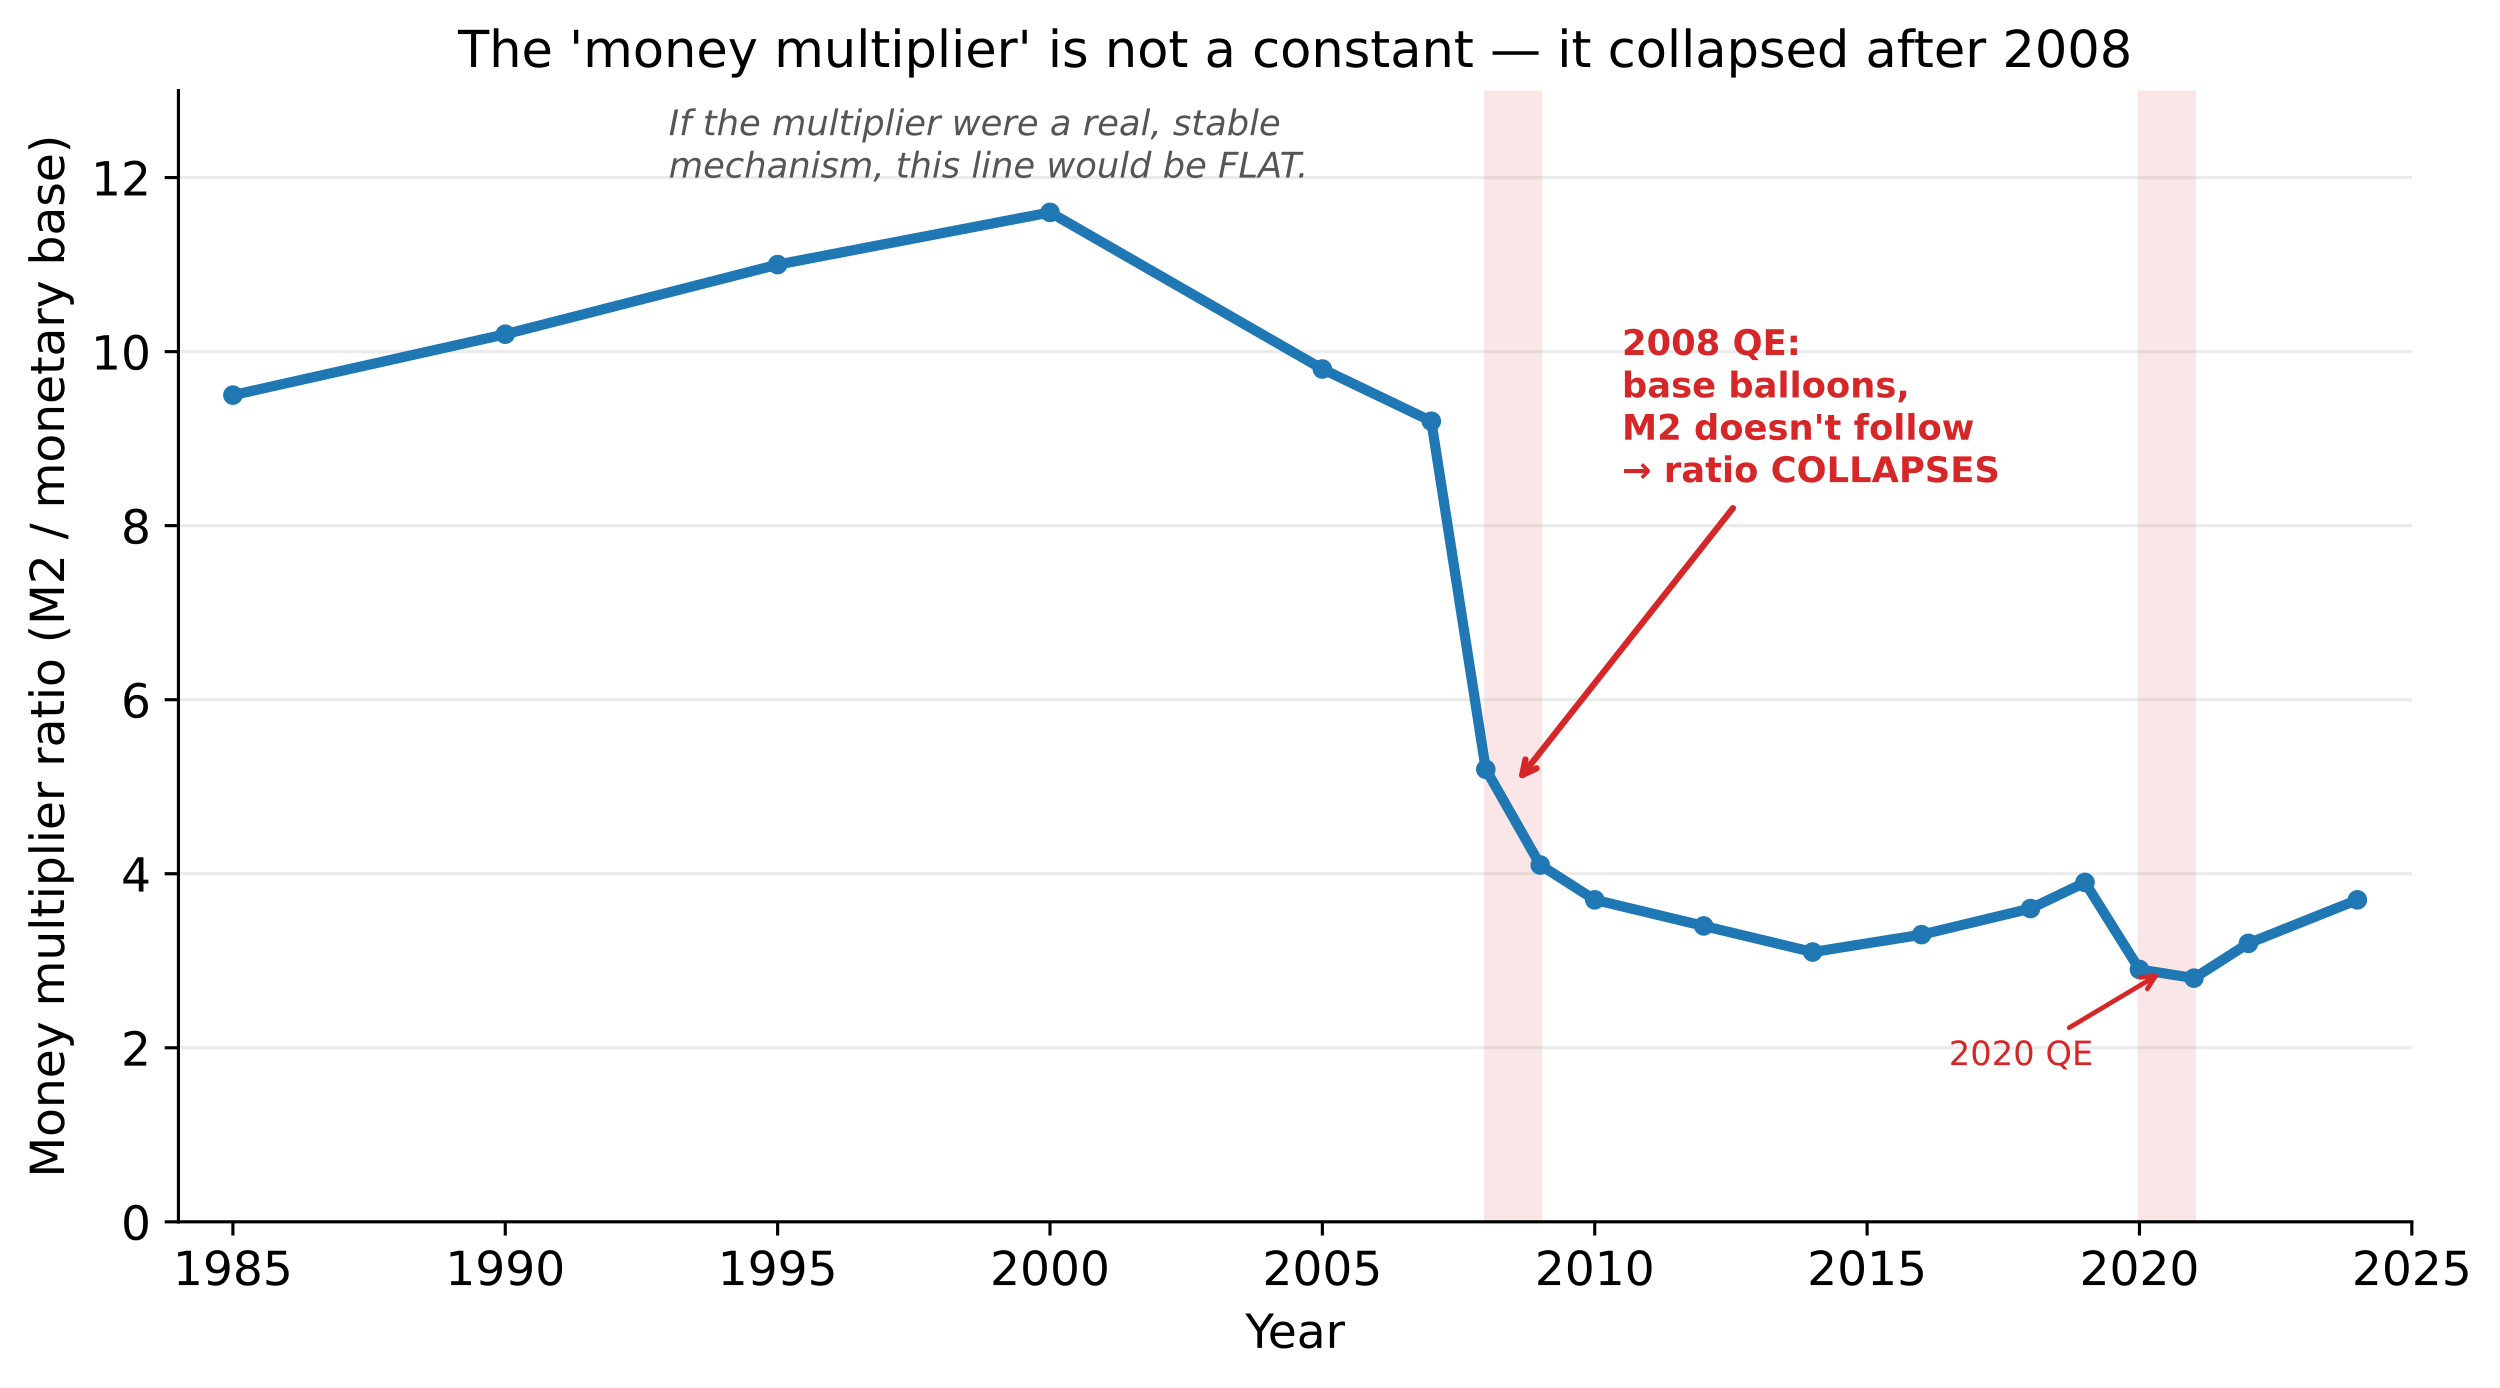
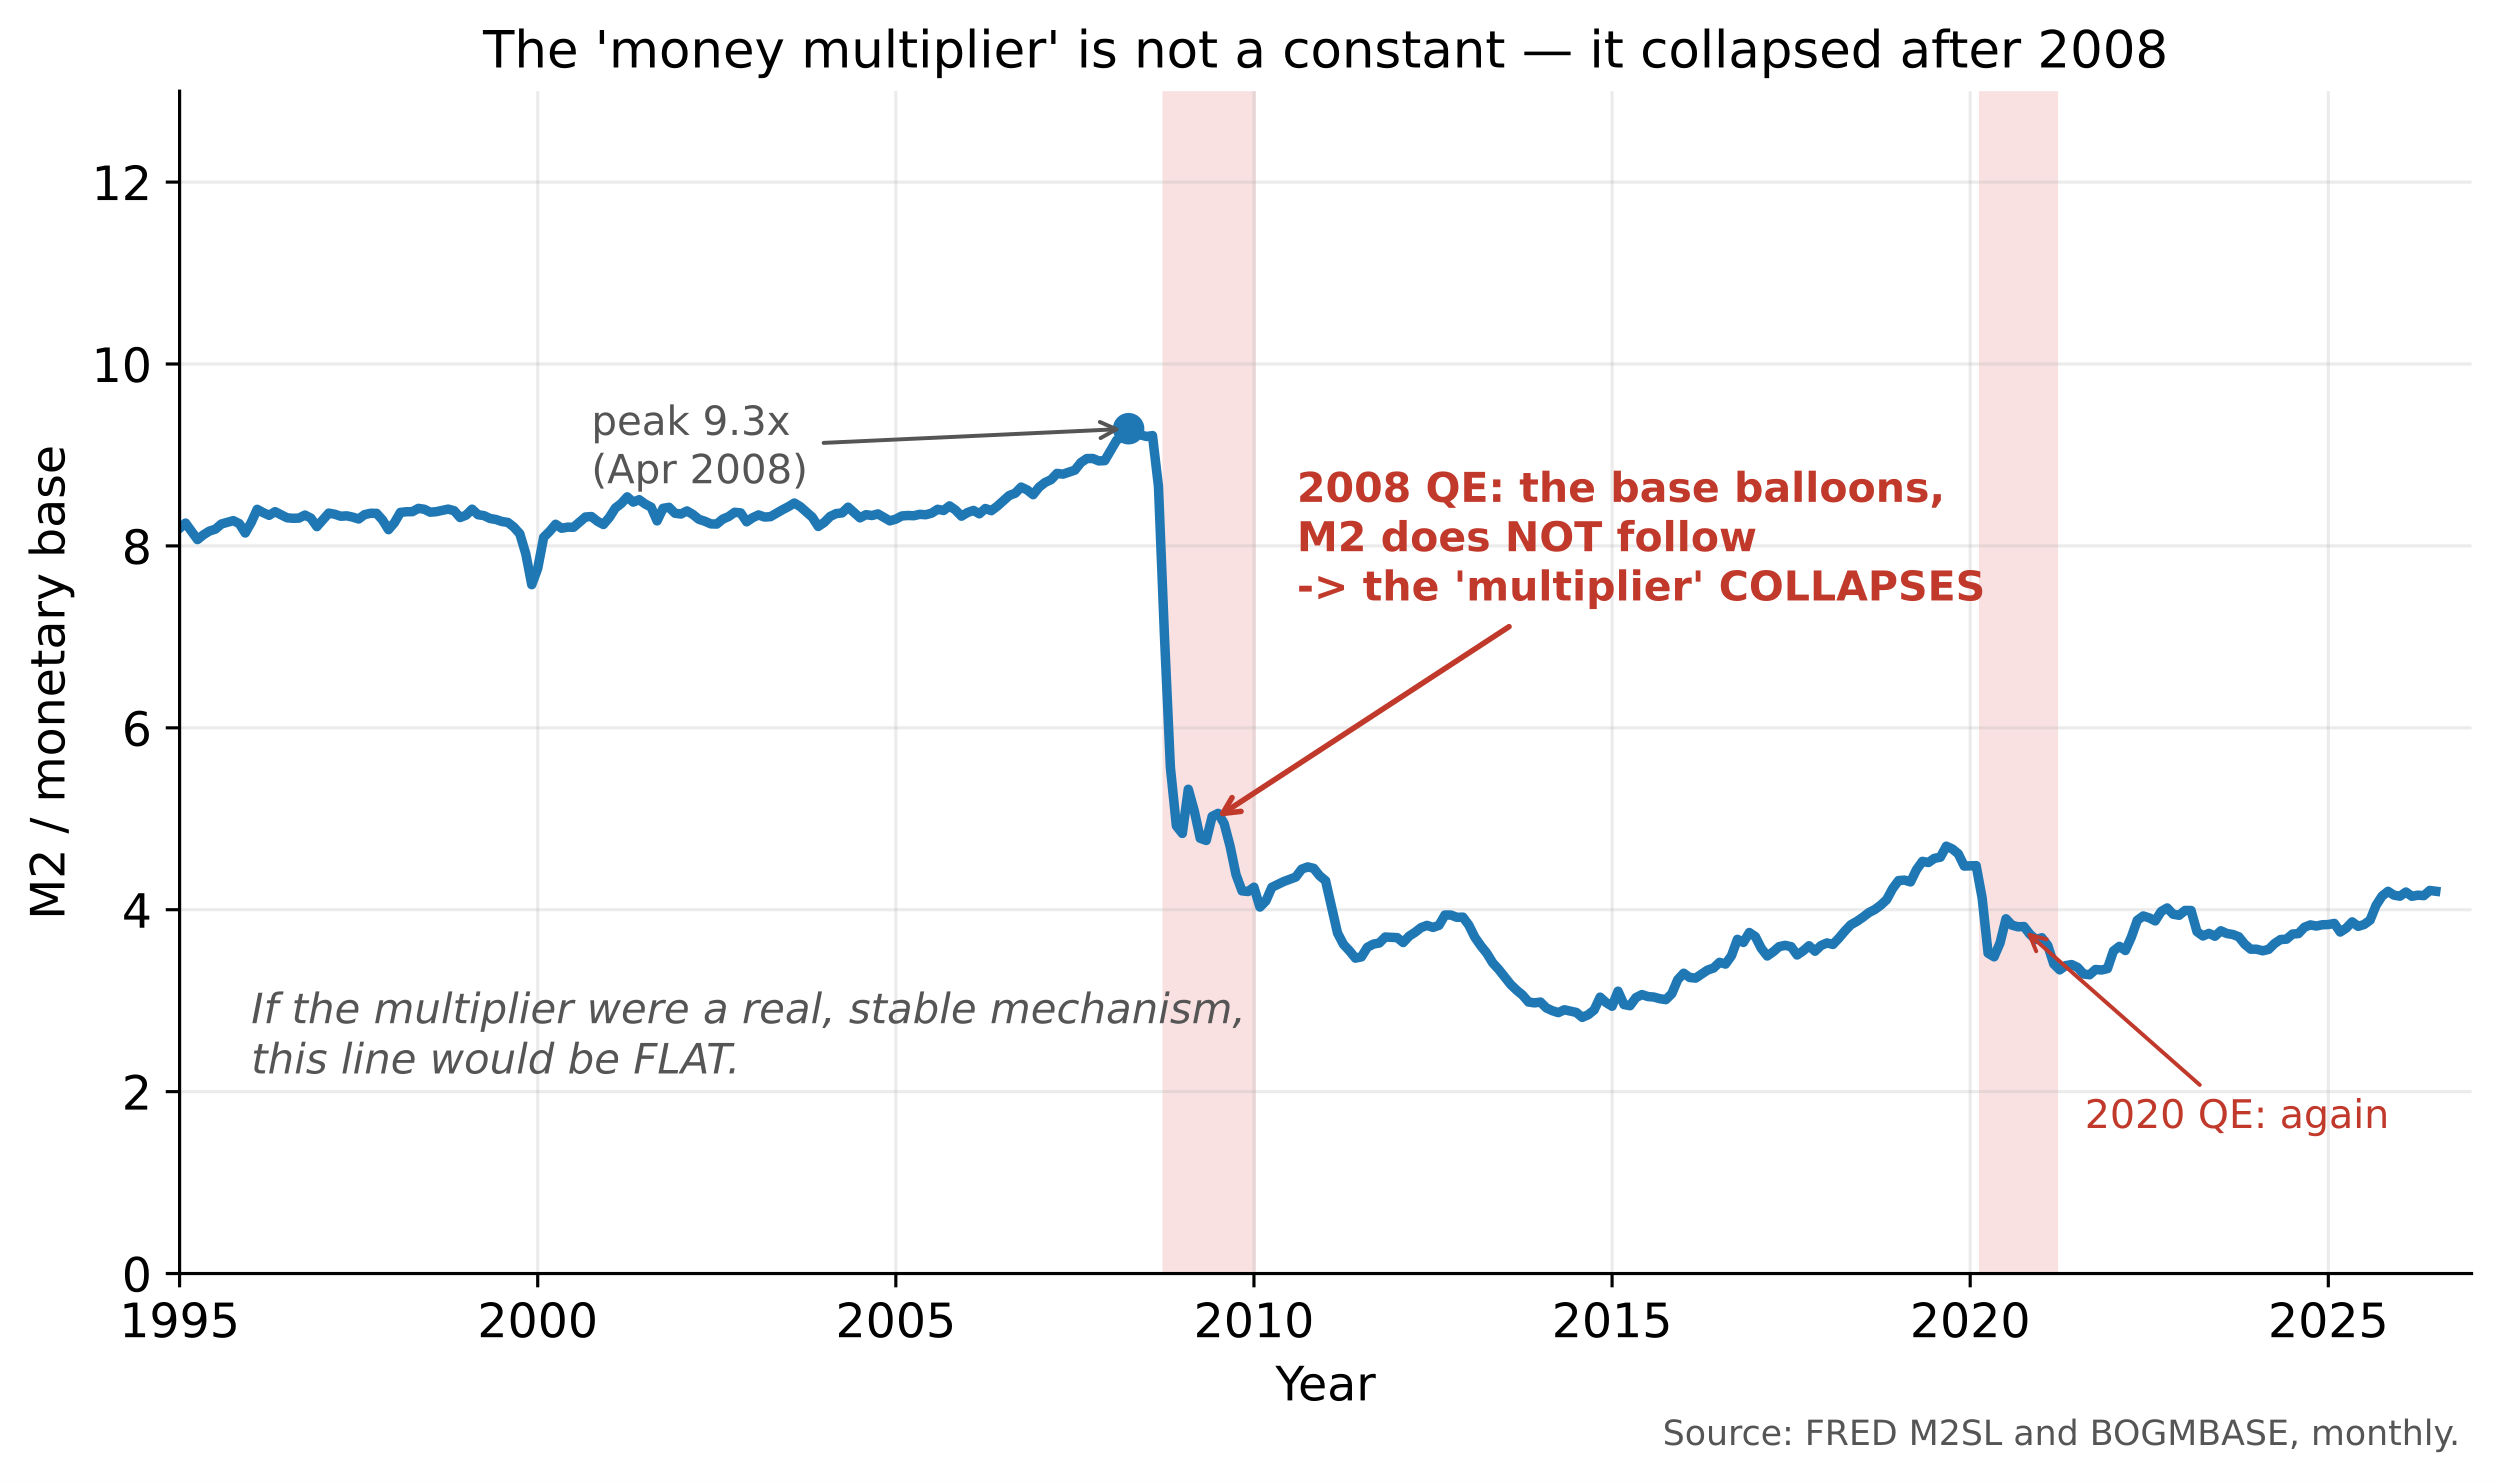
- <svg xmlns="http://www.w3.org/2000/svg" xmlns:xlink="http://www.w3.org/1999/xlink" width="637.101pt" height="353.566pt" viewBox="0 0 637.101 353.566" version="1.1">
+ <svg xmlns="http://www.w3.org/2000/svg" xmlns:xlink="http://www.w3.org/1999/xlink" width="632.991pt" height="375.178pt" viewBox="0 0 632.991 375.178" version="1.1">
  <defs>
    <style type="text/css">*{stroke-linejoin: round; stroke-linecap: butt}</style>
  </defs>
  <g id="figure_1">
    <g id="patch_1">
-       <path d="M 0 353.566  L 637.101 353.566  L 637.101 0  L 0 0  z " style="fill: #ffffff" />
+       <path d="M 0 375.178  L 632.991 375.178  L 632.991 0  L 0 0  z " style="fill: #ffffff" />
    </g>
    <g id="axes_1">
      <g id="patch_2">
-         <path d="M 45.471 311.366  L 614.631 311.366  L 614.631 23.078  L 45.471 23.078  z " style="fill: #ffffff" />
+         <path d="M 45.471 322.454  L 625.791 322.454  L 625.791 23.078  L 45.471 23.078  z " style="fill: #ffffff" />
      </g>
      <g id="patch_3">
-         <path d="M 378.638 311.366  L 392.52 311.366  L 392.52 23.078  L 378.638 23.078  z " clip-path="url(#p98f443bc4f)" style="fill: #d62728; opacity: 0.12; stroke: #d62728; stroke-linejoin: miter" />
+         <path d="M 294.827 322.454  L 317.496 322.454  L 317.496 23.078  L 294.827 23.078  z " clip-path="url(#pfb5b12fc3e)" style="fill: #d62728; opacity: 0.14; stroke: #d62728; stroke-linejoin: miter" />
      </g>
      <g id="patch_4">
-         <path d="M 545.221 311.366  L 559.103 311.366  L 559.103 23.078  L 545.221 23.078  z " clip-path="url(#p98f443bc4f)" style="fill: #d62728; opacity: 0.12; stroke: #d62728; stroke-linejoin: miter" />
+         <path d="M 501.566 322.454  L 520.608 322.454  L 520.608 23.078  L 501.566 23.078  z " clip-path="url(#pfb5b12fc3e)" style="fill: #d62728; opacity: 0.14; stroke: #d62728; stroke-linejoin: miter" />
      </g>
      <g id="matplotlib.axis_1">
        <g id="xtick_1">
          <g id="line2d_1">
+             <path d="M 45.471 322.454  L 45.471 23.078  " clip-path="url(#pfb5b12fc3e)" style="fill: none; stroke: #b0b0b0; stroke-opacity: 0.25; stroke-width: 0.8; stroke-linecap: square" />
+           </g>
+           <g id="line2d_2">
            <defs>
-               <path id="m98c4d9b7d7" d="M 0 0  L 0 3.5  " style="stroke: #000000; stroke-width: 0.8" />
+               <path id="mafe4db51e8" d="M 0 0  L 0 3.5  " style="stroke: #000000; stroke-width: 0.8" />
            </defs>
            <g>
-               <use xlink:href="#m98c4d9b7d7" x="59.353" y="311.366" style="stroke: #000000; stroke-width: 0.8" />
+               <use xlink:href="#mafe4db51e8" x="45.471" y="322.454" style="stroke: #000000; stroke-width: 0.8" />
            </g>
          </g>
          <g id="text_1">
-             <text style="font-size: 12px; font-family: 'DejaVu Sans', 'Bitstream Vera Sans', 'Computer Modern Sans Serif', 'Lucida Grande', 'Verdana', 'Geneva', 'Lucid', 'Arial', 'Helvetica', 'Avant Garde', sans-serif; text-anchor: middle" x="59.353" y="327.483" transform="rotate(-0 59.35289 327.4832)">1985</text>
+             <text style="font-size: 12px; font-family: 'DejaVu Sans', 'Bitstream Vera Sans', 'Computer Modern Sans Serif', 'Lucida Grande', 'Verdana', 'Geneva', 'Lucid', 'Arial', 'Helvetica', 'Avant Garde', sans-serif; text-anchor: middle" x="45.471" y="338.571" transform="rotate(-0 45.47094 338.5712)">1995</text>
          </g>
        </g>
        <g id="xtick_2">
-           <g id="line2d_2">
-             <g>
-               <use xlink:href="#m98c4d9b7d7" x="128.763" y="311.366" style="stroke: #000000; stroke-width: 0.8" />
+           <g id="line2d_3">
+             <path d="M 136.146 322.454  L 136.146 23.078  " clip-path="url(#pfb5b12fc3e)" style="fill: none; stroke: #b0b0b0; stroke-opacity: 0.25; stroke-width: 0.8; stroke-linecap: square" />
+           </g>
+           <g id="line2d_4">
+             <g>
+               <use xlink:href="#mafe4db51e8" x="136.146" y="322.454" style="stroke: #000000; stroke-width: 0.8" />
            </g>
          </g>
          <g id="text_2">
-             <text style="font-size: 12px; font-family: 'DejaVu Sans', 'Bitstream Vera Sans', 'Computer Modern Sans Serif', 'Lucida Grande', 'Verdana', 'Geneva', 'Lucid', 'Arial', 'Helvetica', 'Avant Garde', sans-serif; text-anchor: middle" x="128.763" y="327.483" transform="rotate(-0 128.7626 327.4832)">1990</text>
+             <text style="font-size: 12px; font-family: 'DejaVu Sans', 'Bitstream Vera Sans', 'Computer Modern Sans Serif', 'Lucida Grande', 'Verdana', 'Geneva', 'Lucid', 'Arial', 'Helvetica', 'Avant Garde', sans-serif; text-anchor: middle" x="136.146" y="338.571" transform="rotate(-0 136.1459 338.5712)">2000</text>
          </g>
        </g>
        <g id="xtick_3">
-           <g id="line2d_3">
-             <g>
-               <use xlink:href="#m98c4d9b7d7" x="198.172" y="311.366" style="stroke: #000000; stroke-width: 0.8" />
+           <g id="line2d_5">
+             <path d="M 226.821 322.454  L 226.821 23.078  " clip-path="url(#pfb5b12fc3e)" style="fill: none; stroke: #b0b0b0; stroke-opacity: 0.25; stroke-width: 0.8; stroke-linecap: square" />
+           </g>
+           <g id="line2d_6">
+             <g>
+               <use xlink:href="#mafe4db51e8" x="226.821" y="322.454" style="stroke: #000000; stroke-width: 0.8" />
            </g>
          </g>
          <g id="text_3">
-             <text style="font-size: 12px; font-family: 'DejaVu Sans', 'Bitstream Vera Sans', 'Computer Modern Sans Serif', 'Lucida Grande', 'Verdana', 'Geneva', 'Lucid', 'Arial', 'Helvetica', 'Avant Garde', sans-serif; text-anchor: middle" x="198.172" y="327.483" transform="rotate(-0 198.1724 327.4832)">1995</text>
+             <text style="font-size: 12px; font-family: 'DejaVu Sans', 'Bitstream Vera Sans', 'Computer Modern Sans Serif', 'Lucida Grande', 'Verdana', 'Geneva', 'Lucid', 'Arial', 'Helvetica', 'Avant Garde', sans-serif; text-anchor: middle" x="226.821" y="338.571" transform="rotate(-0 226.8209 338.5712)">2005</text>
          </g>
        </g>
        <g id="xtick_4">
-           <g id="line2d_4">
-             <g>
-               <use xlink:href="#m98c4d9b7d7" x="267.582" y="311.366" style="stroke: #000000; stroke-width: 0.8" />
+           <g id="line2d_7">
+             <path d="M 317.496 322.454  L 317.496 23.078  " clip-path="url(#pfb5b12fc3e)" style="fill: none; stroke: #b0b0b0; stroke-opacity: 0.25; stroke-width: 0.8; stroke-linecap: square" />
+           </g>
+           <g id="line2d_8">
+             <g>
+               <use xlink:href="#mafe4db51e8" x="317.496" y="322.454" style="stroke: #000000; stroke-width: 0.8" />
            </g>
          </g>
          <g id="text_4">
-             <text style="font-size: 12px; font-family: 'DejaVu Sans', 'Bitstream Vera Sans', 'Computer Modern Sans Serif', 'Lucida Grande', 'Verdana', 'Geneva', 'Lucid', 'Arial', 'Helvetica', 'Avant Garde', sans-serif; text-anchor: middle" x="267.582" y="327.483" transform="rotate(-0 267.5822 327.4832)">2000</text>
+             <text style="font-size: 12px; font-family: 'DejaVu Sans', 'Bitstream Vera Sans', 'Computer Modern Sans Serif', 'Lucida Grande', 'Verdana', 'Geneva', 'Lucid', 'Arial', 'Helvetica', 'Avant Garde', sans-serif; text-anchor: middle" x="317.496" y="338.571" transform="rotate(-0 317.4959 338.5712)">2010</text>
          </g>
        </g>
        <g id="xtick_5">
-           <g id="line2d_5">
-             <g>
-               <use xlink:href="#m98c4d9b7d7" x="336.992" y="311.366" style="stroke: #000000; stroke-width: 0.8" />
+           <g id="line2d_9">
+             <path d="M 408.171 322.454  L 408.171 23.078  " clip-path="url(#pfb5b12fc3e)" style="fill: none; stroke: #b0b0b0; stroke-opacity: 0.25; stroke-width: 0.8; stroke-linecap: square" />
+           </g>
+           <g id="line2d_10">
+             <g>
+               <use xlink:href="#mafe4db51e8" x="408.171" y="322.454" style="stroke: #000000; stroke-width: 0.8" />
            </g>
          </g>
          <g id="text_5">
-             <text style="font-size: 12px; font-family: 'DejaVu Sans', 'Bitstream Vera Sans', 'Computer Modern Sans Serif', 'Lucida Grande', 'Verdana', 'Geneva', 'Lucid', 'Arial', 'Helvetica', 'Avant Garde', sans-serif; text-anchor: middle" x="336.992" y="327.483" transform="rotate(-0 336.9919 327.4832)">2005</text>
+             <text style="font-size: 12px; font-family: 'DejaVu Sans', 'Bitstream Vera Sans', 'Computer Modern Sans Serif', 'Lucida Grande', 'Verdana', 'Geneva', 'Lucid', 'Arial', 'Helvetica', 'Avant Garde', sans-serif; text-anchor: middle" x="408.171" y="338.571" transform="rotate(-0 408.1709 338.5712)">2015</text>
          </g>
        </g>
        <g id="xtick_6">
-           <g id="line2d_6">
-             <g>
-               <use xlink:href="#m98c4d9b7d7" x="406.402" y="311.366" style="stroke: #000000; stroke-width: 0.8" />
+           <g id="line2d_11">
+             <path d="M 498.846 322.454  L 498.846 23.078  " clip-path="url(#pfb5b12fc3e)" style="fill: none; stroke: #b0b0b0; stroke-opacity: 0.25; stroke-width: 0.8; stroke-linecap: square" />
+           </g>
+           <g id="line2d_12">
+             <g>
+               <use xlink:href="#mafe4db51e8" x="498.846" y="322.454" style="stroke: #000000; stroke-width: 0.8" />
            </g>
          </g>
          <g id="text_6">
-             <text style="font-size: 12px; font-family: 'DejaVu Sans', 'Bitstream Vera Sans', 'Computer Modern Sans Serif', 'Lucida Grande', 'Verdana', 'Geneva', 'Lucid', 'Arial', 'Helvetica', 'Avant Garde', sans-serif; text-anchor: middle" x="406.402" y="327.483" transform="rotate(-0 406.4017 327.4832)">2010</text>
+             <text style="font-size: 12px; font-family: 'DejaVu Sans', 'Bitstream Vera Sans', 'Computer Modern Sans Serif', 'Lucida Grande', 'Verdana', 'Geneva', 'Lucid', 'Arial', 'Helvetica', 'Avant Garde', sans-serif; text-anchor: middle" x="498.846" y="338.571" transform="rotate(-0 498.8459 338.5712)">2020</text>
          </g>
        </g>
        <g id="xtick_7">
-           <g id="line2d_7">
-             <g>
-               <use xlink:href="#m98c4d9b7d7" x="475.811" y="311.366" style="stroke: #000000; stroke-width: 0.8" />
+           <g id="line2d_13">
+             <path d="M 589.521 322.454  L 589.521 23.078  " clip-path="url(#pfb5b12fc3e)" style="fill: none; stroke: #b0b0b0; stroke-opacity: 0.25; stroke-width: 0.8; stroke-linecap: square" />
+           </g>
+           <g id="line2d_14">
+             <g>
+               <use xlink:href="#mafe4db51e8" x="589.521" y="322.454" style="stroke: #000000; stroke-width: 0.8" />
            </g>
          </g>
          <g id="text_7">
-             <text style="font-size: 12px; font-family: 'DejaVu Sans', 'Bitstream Vera Sans', 'Computer Modern Sans Serif', 'Lucida Grande', 'Verdana', 'Geneva', 'Lucid', 'Arial', 'Helvetica', 'Avant Garde', sans-serif; text-anchor: middle" x="475.811" y="327.483" transform="rotate(-0 475.8114 327.4832)">2015</text>
-           </g>
-         </g>
-         <g id="xtick_8">
-           <g id="line2d_8">
-             <g>
-               <use xlink:href="#m98c4d9b7d7" x="545.221" y="311.366" style="stroke: #000000; stroke-width: 0.8" />
-             </g>
-           </g>
-           <g id="text_8">
-             <text style="font-size: 12px; font-family: 'DejaVu Sans', 'Bitstream Vera Sans', 'Computer Modern Sans Serif', 'Lucida Grande', 'Verdana', 'Geneva', 'Lucid', 'Arial', 'Helvetica', 'Avant Garde', sans-serif; text-anchor: middle" x="545.221" y="327.483" transform="rotate(-0 545.2212 327.4832)">2020</text>
-           </g>
-         </g>
-         <g id="xtick_9">
-           <g id="line2d_9">
-             <g>
-               <use xlink:href="#m98c4d9b7d7" x="614.631" y="311.366" style="stroke: #000000; stroke-width: 0.8" />
-             </g>
-           </g>
-           <g id="text_9">
-             <text style="font-size: 12px; font-family: 'DejaVu Sans', 'Bitstream Vera Sans', 'Computer Modern Sans Serif', 'Lucida Grande', 'Verdana', 'Geneva', 'Lucid', 'Arial', 'Helvetica', 'Avant Garde', sans-serif; text-anchor: middle" x="614.631" y="327.483" transform="rotate(-0 614.6309 327.4832)">2025</text>
-           </g>
-         </g>
-         <g id="text_10">
-           <text style="font-size: 12px; font-family: 'DejaVu Sans', 'Bitstream Vera Sans', 'Computer Modern Sans Serif', 'Lucida Grande', 'Verdana', 'Geneva', 'Lucid', 'Arial', 'Helvetica', 'Avant Garde', sans-serif; text-anchor: middle" x="330.051" y="343.483" transform="rotate(-0 330.0509 343.4832)">Year</text>
+             <text style="font-size: 12px; font-family: 'DejaVu Sans', 'Bitstream Vera Sans', 'Computer Modern Sans Serif', 'Lucida Grande', 'Verdana', 'Geneva', 'Lucid', 'Arial', 'Helvetica', 'Avant Garde', sans-serif; text-anchor: middle" x="589.521" y="338.571" transform="rotate(-0 589.5209 338.5712)">2025</text>
+           </g>
+         </g>
+         <g id="text_8">
+           <text style="font-size: 12px; font-family: 'DejaVu Sans', 'Bitstream Vera Sans', 'Computer Modern Sans Serif', 'Lucida Grande', 'Verdana', 'Geneva', 'Lucid', 'Arial', 'Helvetica', 'Avant Garde', sans-serif; text-anchor: middle" x="335.631" y="354.571" transform="rotate(-0 335.6309 354.5712)">Year</text>
        </g>
      </g>
      <g id="matplotlib.axis_2">
        <g id="ytick_1">
-           <g id="line2d_10">
-             <path d="M 45.471 311.366  L 614.631 311.366  " clip-path="url(#p98f443bc4f)" style="fill: none; stroke: #b0b0b0; stroke-opacity: 0.25; stroke-width: 0.8; stroke-linecap: square" />
-           </g>
-           <g id="line2d_11">
+           <g id="line2d_15">
+             <path d="M 45.471 322.454  L 625.791 322.454  " clip-path="url(#pfb5b12fc3e)" style="fill: none; stroke: #b0b0b0; stroke-opacity: 0.25; stroke-width: 0.8; stroke-linecap: square" />
+           </g>
+           <g id="line2d_16">
            <defs>
-               <path id="mf19d5d89f0" d="M 0 0  L -3.5 0  " style="stroke: #000000; stroke-width: 0.8" />
+               <path id="ma1938f9d6b" d="M 0 0  L -3.5 0  " style="stroke: #000000; stroke-width: 0.8" />
            </defs>
            <g>
-               <use xlink:href="#mf19d5d89f0" x="45.471" y="311.366" style="stroke: #000000; stroke-width: 0.8" />
+               <use xlink:href="#ma1938f9d6b" x="45.471" y="322.454" style="stroke: #000000; stroke-width: 0.8" />
+             </g>
+           </g>
+           <g id="text_9">
+             <text style="font-size: 12px; font-family: 'DejaVu Sans', 'Bitstream Vera Sans', 'Computer Modern Sans Serif', 'Lucida Grande', 'Verdana', 'Geneva', 'Lucid', 'Arial', 'Helvetica', 'Avant Garde', sans-serif; text-anchor: end" x="38.471" y="327.013" transform="rotate(-0 38.47094 327.0126)">0</text>
+           </g>
+         </g>
+         <g id="ytick_2">
+           <g id="line2d_17">
+             <path d="M 45.471 276.396  L 625.791 276.396  " clip-path="url(#pfb5b12fc3e)" style="fill: none; stroke: #b0b0b0; stroke-opacity: 0.25; stroke-width: 0.8; stroke-linecap: square" />
+           </g>
+           <g id="line2d_18">
+             <g>
+               <use xlink:href="#ma1938f9d6b" x="45.471" y="276.396" style="stroke: #000000; stroke-width: 0.8" />
+             </g>
+           </g>
+           <g id="text_10">
+             <text style="font-size: 12px; font-family: 'DejaVu Sans', 'Bitstream Vera Sans', 'Computer Modern Sans Serif', 'Lucida Grande', 'Verdana', 'Geneva', 'Lucid', 'Arial', 'Helvetica', 'Avant Garde', sans-serif; text-anchor: end" x="38.471" y="280.955" transform="rotate(-0 38.47094 280.9547)">2</text>
+           </g>
+         </g>
+         <g id="ytick_3">
+           <g id="line2d_19">
+             <path d="M 45.471 230.338  L 625.791 230.338  " clip-path="url(#pfb5b12fc3e)" style="fill: none; stroke: #b0b0b0; stroke-opacity: 0.25; stroke-width: 0.8; stroke-linecap: square" />
+           </g>
+           <g id="line2d_20">
+             <g>
+               <use xlink:href="#ma1938f9d6b" x="45.471" y="230.338" style="stroke: #000000; stroke-width: 0.8" />
            </g>
          </g>
          <g id="text_11">
-             <text style="font-size: 12px; font-family: 'DejaVu Sans', 'Bitstream Vera Sans', 'Computer Modern Sans Serif', 'Lucida Grande', 'Verdana', 'Geneva', 'Lucid', 'Arial', 'Helvetica', 'Avant Garde', sans-serif; text-anchor: end" x="38.471" y="315.925" transform="rotate(-0 38.47094 315.9246)">0</text>
-           </g>
-         </g>
-         <g id="ytick_2">
-           <g id="line2d_12">
-             <path d="M 45.471 267.014  L 614.631 267.014  " clip-path="url(#p98f443bc4f)" style="fill: none; stroke: #b0b0b0; stroke-opacity: 0.25; stroke-width: 0.8; stroke-linecap: square" />
-           </g>
-           <g id="line2d_13">
-             <g>
-               <use xlink:href="#mf19d5d89f0" x="45.471" y="267.014" style="stroke: #000000; stroke-width: 0.8" />
+             <text style="font-size: 12px; font-family: 'DejaVu Sans', 'Bitstream Vera Sans', 'Computer Modern Sans Serif', 'Lucida Grande', 'Verdana', 'Geneva', 'Lucid', 'Arial', 'Helvetica', 'Avant Garde', sans-serif; text-anchor: end" x="38.471" y="234.897" transform="rotate(-0 38.47094 234.8969)">4</text>
+           </g>
+         </g>
+         <g id="ytick_4">
+           <g id="line2d_21">
+             <path d="M 45.471 184.28  L 625.791 184.28  " clip-path="url(#pfb5b12fc3e)" style="fill: none; stroke: #b0b0b0; stroke-opacity: 0.25; stroke-width: 0.8; stroke-linecap: square" />
+           </g>
+           <g id="line2d_22">
+             <g>
+               <use xlink:href="#ma1938f9d6b" x="45.471" y="184.28" style="stroke: #000000; stroke-width: 0.8" />
            </g>
          </g>
          <g id="text_12">
-             <text style="font-size: 12px; font-family: 'DejaVu Sans', 'Bitstream Vera Sans', 'Computer Modern Sans Serif', 'Lucida Grande', 'Verdana', 'Geneva', 'Lucid', 'Arial', 'Helvetica', 'Avant Garde', sans-serif; text-anchor: end" x="38.471" y="271.573" transform="rotate(-0 38.47094 271.5726)">2</text>
-           </g>
-         </g>
-         <g id="ytick_3">
-           <g id="line2d_14">
-             <path d="M 45.471 222.662  L 614.631 222.662  " clip-path="url(#p98f443bc4f)" style="fill: none; stroke: #b0b0b0; stroke-opacity: 0.25; stroke-width: 0.8; stroke-linecap: square" />
-           </g>
-           <g id="line2d_15">
-             <g>
-               <use xlink:href="#mf19d5d89f0" x="45.471" y="222.662" style="stroke: #000000; stroke-width: 0.8" />
+             <text style="font-size: 12px; font-family: 'DejaVu Sans', 'Bitstream Vera Sans', 'Computer Modern Sans Serif', 'Lucida Grande', 'Verdana', 'Geneva', 'Lucid', 'Arial', 'Helvetica', 'Avant Garde', sans-serif; text-anchor: end" x="38.471" y="188.839" transform="rotate(-0 38.47094 188.839)">6</text>
+           </g>
+         </g>
+         <g id="ytick_5">
+           <g id="line2d_23">
+             <path d="M 45.471 138.223  L 625.791 138.223  " clip-path="url(#pfb5b12fc3e)" style="fill: none; stroke: #b0b0b0; stroke-opacity: 0.25; stroke-width: 0.8; stroke-linecap: square" />
+           </g>
+           <g id="line2d_24">
+             <g>
+               <use xlink:href="#ma1938f9d6b" x="45.471" y="138.223" style="stroke: #000000; stroke-width: 0.8" />
            </g>
          </g>
          <g id="text_13">
-             <text style="font-size: 12px; font-family: 'DejaVu Sans', 'Bitstream Vera Sans', 'Computer Modern Sans Serif', 'Lucida Grande', 'Verdana', 'Geneva', 'Lucid', 'Arial', 'Helvetica', 'Avant Garde', sans-serif; text-anchor: end" x="38.471" y="227.221" transform="rotate(-0 38.47094 227.2206)">4</text>
-           </g>
-         </g>
-         <g id="ytick_4">
-           <g id="line2d_16">
-             <path d="M 45.471 178.31  L 614.631 178.31  " clip-path="url(#p98f443bc4f)" style="fill: none; stroke: #b0b0b0; stroke-opacity: 0.25; stroke-width: 0.8; stroke-linecap: square" />
-           </g>
-           <g id="line2d_17">
-             <g>
-               <use xlink:href="#mf19d5d89f0" x="45.471" y="178.31" style="stroke: #000000; stroke-width: 0.8" />
+             <text style="font-size: 12px; font-family: 'DejaVu Sans', 'Bitstream Vera Sans', 'Computer Modern Sans Serif', 'Lucida Grande', 'Verdana', 'Geneva', 'Lucid', 'Arial', 'Helvetica', 'Avant Garde', sans-serif; text-anchor: end" x="38.471" y="142.781" transform="rotate(-0 38.47094 142.7812)">8</text>
+           </g>
+         </g>
+         <g id="ytick_6">
+           <g id="line2d_25">
+             <path d="M 45.471 92.165  L 625.791 92.165  " clip-path="url(#pfb5b12fc3e)" style="fill: none; stroke: #b0b0b0; stroke-opacity: 0.25; stroke-width: 0.8; stroke-linecap: square" />
+           </g>
+           <g id="line2d_26">
+             <g>
+               <use xlink:href="#ma1938f9d6b" x="45.471" y="92.165" style="stroke: #000000; stroke-width: 0.8" />
            </g>
          </g>
          <g id="text_14">
-             <text style="font-size: 12px; font-family: 'DejaVu Sans', 'Bitstream Vera Sans', 'Computer Modern Sans Serif', 'Lucida Grande', 'Verdana', 'Geneva', 'Lucid', 'Arial', 'Helvetica', 'Avant Garde', sans-serif; text-anchor: end" x="38.471" y="182.869" transform="rotate(-0 38.47094 182.8686)">6</text>
-           </g>
-         </g>
-         <g id="ytick_5">
-           <g id="line2d_18">
-             <path d="M 45.471 133.958  L 614.631 133.958  " clip-path="url(#p98f443bc4f)" style="fill: none; stroke: #b0b0b0; stroke-opacity: 0.25; stroke-width: 0.8; stroke-linecap: square" />
-           </g>
-           <g id="line2d_19">
-             <g>
-               <use xlink:href="#mf19d5d89f0" x="45.471" y="133.958" style="stroke: #000000; stroke-width: 0.8" />
+             <text style="font-size: 12px; font-family: 'DejaVu Sans', 'Bitstream Vera Sans', 'Computer Modern Sans Serif', 'Lucida Grande', 'Verdana', 'Geneva', 'Lucid', 'Arial', 'Helvetica', 'Avant Garde', sans-serif; text-anchor: end" x="38.471" y="96.723" transform="rotate(-0 38.47094 96.72333)">10</text>
+           </g>
+         </g>
+         <g id="ytick_7">
+           <g id="line2d_27">
+             <path d="M 45.471 46.107  L 625.791 46.107  " clip-path="url(#pfb5b12fc3e)" style="fill: none; stroke: #b0b0b0; stroke-opacity: 0.25; stroke-width: 0.8; stroke-linecap: square" />
+           </g>
+           <g id="line2d_28">
+             <g>
+               <use xlink:href="#ma1938f9d6b" x="45.471" y="46.107" style="stroke: #000000; stroke-width: 0.8" />
            </g>
          </g>
          <g id="text_15">
-             <text style="font-size: 12px; font-family: 'DejaVu Sans', 'Bitstream Vera Sans', 'Computer Modern Sans Serif', 'Lucida Grande', 'Verdana', 'Geneva', 'Lucid', 'Arial', 'Helvetica', 'Avant Garde', sans-serif; text-anchor: end" x="38.471" y="138.517" transform="rotate(-0 38.47094 138.5166)">8</text>
-           </g>
-         </g>
-         <g id="ytick_6">
-           <g id="line2d_20">
-             <path d="M 45.471 89.606  L 614.631 89.606  " clip-path="url(#p98f443bc4f)" style="fill: none; stroke: #b0b0b0; stroke-opacity: 0.25; stroke-width: 0.8; stroke-linecap: square" />
-           </g>
-           <g id="line2d_21">
-             <g>
-               <use xlink:href="#mf19d5d89f0" x="45.471" y="89.606" style="stroke: #000000; stroke-width: 0.8" />
-             </g>
-           </g>
-           <g id="text_16">
-             <text style="font-size: 12px; font-family: 'DejaVu Sans', 'Bitstream Vera Sans', 'Computer Modern Sans Serif', 'Lucida Grande', 'Verdana', 'Geneva', 'Lucid', 'Arial', 'Helvetica', 'Avant Garde', sans-serif; text-anchor: end" x="38.471" y="94.165" transform="rotate(-0 38.47094 94.16456)">10</text>
-           </g>
-         </g>
-         <g id="ytick_7">
-           <g id="line2d_22">
-             <path d="M 45.471 45.254  L 614.631 45.254  " clip-path="url(#p98f443bc4f)" style="fill: none; stroke: #b0b0b0; stroke-opacity: 0.25; stroke-width: 0.8; stroke-linecap: square" />
-           </g>
-           <g id="line2d_23">
-             <g>
-               <use xlink:href="#mf19d5d89f0" x="45.471" y="45.254" style="stroke: #000000; stroke-width: 0.8" />
-             </g>
-           </g>
-           <g id="text_17">
-             <text style="font-size: 12px; font-family: 'DejaVu Sans', 'Bitstream Vera Sans', 'Computer Modern Sans Serif', 'Lucida Grande', 'Verdana', 'Geneva', 'Lucid', 'Arial', 'Helvetica', 'Avant Garde', sans-serif; text-anchor: end" x="38.471" y="49.813" transform="rotate(-0 38.47094 49.81256)">12</text>
-           </g>
-         </g>
-         <g id="text_18">
-           <text style="font-size: 12px; font-family: 'DejaVu Sans', 'Bitstream Vera Sans', 'Computer Modern Sans Serif', 'Lucida Grande', 'Verdana', 'Geneva', 'Lucid', 'Arial', 'Helvetica', 'Avant Garde', sans-serif; text-anchor: middle" x="16.318" y="167.222" transform="rotate(-90 16.31812 167.222)">Money multiplier ratio  (M2 / monetary base)</text>
-         </g>
-       </g>
-       <g id="line2d_24">
-         <path d="M 59.353 100.694  L 128.763 85.171  L 198.172 67.43  L 267.582 54.124  L 336.992 94.041  L 364.756 107.347  L 378.638 196.051  L 392.52 220.444  L 406.402 229.315  L 434.166 235.968  L 461.929 242.62  L 489.693 238.185  L 517.457 231.532  L 531.339 224.88  L 545.221 247.056  L 559.103 249.273  L 572.985 240.403  L 600.749 229.315  " clip-path="url(#p98f443bc4f)" style="fill: none; stroke: #1f77b4; stroke-width: 2.6; stroke-linecap: square" />
+             <text style="font-size: 12px; font-family: 'DejaVu Sans', 'Bitstream Vera Sans', 'Computer Modern Sans Serif', 'Lucida Grande', 'Verdana', 'Geneva', 'Lucid', 'Arial', 'Helvetica', 'Avant Garde', sans-serif; text-anchor: end" x="38.471" y="50.665" transform="rotate(-0 38.47094 50.66549)">12</text>
+           </g>
+         </g>
+         <g id="text_16">
+           <text style="font-size: 12px; font-family: 'DejaVu Sans', 'Bitstream Vera Sans', 'Computer Modern Sans Serif', 'Lucida Grande', 'Verdana', 'Geneva', 'Lucid', 'Arial', 'Helvetica', 'Avant Garde', sans-serif; text-anchor: middle" x="16.318" y="172.766" transform="rotate(-90 16.31812 172.766)">M2 / monetary base</text>
+         </g>
+       </g>
+       <g id="line2d_29">
+         <path d="M 45.471 133.759  L 46.982 132.45  L 50.005 136.618  L 51.516 135.405  L 53.027 134.462  L 54.538 133.98  L 56.05 132.676  L 59.072 131.824  L 60.583 132.579  L 62.095 134.947  L 63.606 132.289  L 65.117 128.962  L 66.628 129.785  L 68.14 130.474  L 69.651 129.557  L 72.673 131.101  L 74.185 131.231  L 75.696 131.181  L 77.207 130.416  L 78.718 131.193  L 80.23 133.335  L 83.252 129.92  L 84.763 130.198  L 86.275 130.713  L 87.786 130.604  L 89.297 130.934  L 90.808 131.403  L 92.32 130.294  L 93.831 129.963  L 95.342 129.974  L 96.853 131.655  L 98.365 134.103  L 99.876 132.334  L 101.387 129.731  L 102.898 129.574  L 104.41 129.549  L 105.921 128.722  L 107.432 128.939  L 108.943 129.688  L 110.455 129.552  L 113.477 128.905  L 114.988 129.318  L 116.5 131.035  L 118.011 130.436  L 119.522 128.926  L 121.033 130.325  L 122.545 130.551  L 124.056 131.275  L 125.567 131.53  L 127.078 132.046  L 128.59 132.275  L 130.101 133.462  L 131.612 135.152  L 133.123 140.218  L 134.635 148.032  L 136.146 143.927  L 137.657 136.043  L 139.168 134.539  L 140.68 132.746  L 142.191 133.752  L 143.702 133.482  L 145.213 133.5  L 148.236 130.905  L 149.747 130.786  L 151.258 131.973  L 152.77 132.799  L 154.281 131.022  L 155.792 128.65  L 157.303 127.483  L 158.815 125.811  L 160.326 127.128  L 161.837 126.521  L 163.348 127.605  L 164.86 128.41  L 166.371 131.878  L 167.882 128.709  L 169.393 128.446  L 170.905 129.953  L 172.416 130.149  L 173.927 129.371  L 175.438 130.262  L 176.95 131.485  L 178.461 131.978  L 179.972 132.643  L 181.483 132.69  L 182.995 131.444  L 184.506 130.787  L 186.017 129.709  L 187.528 129.861  L 189.04 132.116  L 190.551 131.086  L 192.062 130.378  L 193.573 130.912  L 195.085 130.82  L 198.107 129.079  L 199.618 128.287  L 201.13 127.368  L 202.641 128.284  L 205.663 130.951  L 207.175 133.292  L 208.686 132.278  L 210.197 130.759  L 211.708 130.037  L 213.22 129.868  L 214.731 128.418  L 217.753 131.11  L 219.265 130.312  L 220.776 130.527  L 222.287 130.122  L 225.31 131.877  L 226.821 131.44  L 228.332 130.64  L 229.843 130.523  L 231.355 130.579  L 232.866 130.232  L 234.377 130.329  L 235.888 129.931  L 237.4 128.952  L 238.911 129.25  L 240.422 128.089  L 241.933 129.15  L 243.445 130.693  L 244.956 129.781  L 246.467 129.242  L 247.978 130.09  L 249.49 128.754  L 251.001 129.298  L 252.512 128.165  L 255.535 125.458  L 257.046 124.878  L 258.557 123.33  L 260.068 124.044  L 261.58 125.25  L 263.091 123.348  L 264.602 122.161  L 266.113 121.461  L 267.625 119.869  L 269.136 120.052  L 272.158 119.036  L 273.67 117.12  L 275.181 116.107  L 276.692 116.083  L 278.203 116.704  L 279.715 116.627  L 282.737 111.451  L 284.248 110.552  L 285.76 108.547  L 287.271 109.234  L 288.782 110.109  L 290.293 110.52  L 291.805 110.292  L 293.316 123.135  L 294.827 160.816  L 296.338 194.276  L 297.85 209.092  L 299.361 211.019  L 300.872 199.845  L 302.383 205.296  L 303.895 212.246  L 305.406 212.792  L 306.917 206.702  L 308.428 205.943  L 309.94 208.491  L 311.451 214.256  L 312.962 221.49  L 314.473 225.567  L 315.985 225.726  L 317.496 224.646  L 319.007 229.657  L 320.518 228.117  L 322.03 224.66  L 325.052 223.192  L 328.075 222.071  L 329.586 220.066  L 331.097 219.503  L 332.608 219.858  L 334.12 221.73  L 335.631 222.996  L 338.653 236.237  L 340.165 239.127  L 341.676 240.739  L 343.187 242.597  L 344.698 242.281  L 346.21 239.855  L 347.721 239.047  L 349.232 238.763  L 350.743 237.251  L 353.766 237.401  L 355.277 238.64  L 356.788 237.03  L 358.3 236.045  L 359.811 234.863  L 361.322 234.309  L 362.833 234.819  L 364.345 234.291  L 365.856 231.68  L 367.367 231.686  L 368.878 232.266  L 370.39 232.216  L 371.901 234.24  L 373.412 237.284  L 374.923 239.45  L 376.435 241.333  L 377.946 243.793  L 379.457 245.447  L 382.48 249.255  L 383.991 250.692  L 385.502 251.951  L 387.013 253.705  L 388.525 253.925  L 390.036 253.725  L 391.547 255.219  L 393.058 255.909  L 394.57 256.391  L 396.081 255.672  L 399.103 256.339  L 400.615 257.59  L 402.126 256.933  L 403.637 255.715  L 405.148 252.479  L 406.66 253.849  L 408.171 254.772  L 409.682 250.973  L 411.193 254.354  L 412.705 254.642  L 414.216 252.588  L 415.727 251.827  L 417.238 252.321  L 418.75 252.453  L 420.261 252.869  L 421.772 253.101  L 423.283 251.628  L 424.795 248.047  L 426.306 246.42  L 427.817 247.498  L 429.328 247.655  L 432.351 245.617  L 433.862 245.103  L 435.373 243.662  L 436.885 244.096  L 438.396 241.994  L 439.907 237.842  L 441.418 238.618  L 442.93 236.114  L 444.441 237.147  L 445.952 240.114  L 447.463 242.047  L 448.975 240.983  L 450.486 239.675  L 451.997 239.361  L 453.508 239.701  L 455.02 241.794  L 456.531 240.769  L 458.042 239.467  L 459.553 240.838  L 461.065 239.408  L 462.576 238.748  L 464.087 239.123  L 465.598 237.536  L 467.11 235.736  L 468.621 234.15  L 470.132 233.296  L 471.643 232.268  L 473.155 231.088  L 474.666 230.308  L 476.177 229.2  L 477.688 227.8  L 479.2 224.994  L 480.711 222.958  L 482.222 222.835  L 483.733 223.3  L 485.245 220.198  L 486.756 218.093  L 488.267 218.386  L 489.778 217.331  L 491.29 217.042  L 492.801 214.258  L 494.312 214.944  L 495.823 216.177  L 497.335 219.279  L 500.357 219.173  L 501.868 227.361  L 503.38 241.345  L 504.891 242.26  L 506.402 238.751  L 507.913 232.64  L 509.425 234.249  L 510.936 234.662  L 512.447 234.593  L 513.958 236.531  L 515.47 237.887  L 516.981 237.433  L 518.492 239.411  L 520.003 244.069  L 521.515 245.562  L 523.026 244.479  L 524.537 244.229  L 526.048 244.955  L 527.56 246.606  L 529.071 246.81  L 530.582 245.468  L 532.093 245.6  L 533.605 245.239  L 535.116 240.782  L 536.627 239.619  L 538.138 240.659  L 539.65 237.271  L 541.161 233.004  L 542.672 231.92  L 544.183 232.411  L 545.695 233.169  L 547.206 230.777  L 548.717 229.895  L 550.228 231.478  L 551.74 231.747  L 553.251 230.52  L 554.762 230.538  L 556.273 235.892  L 557.785 236.984  L 559.296 236.329  L 560.807 237.052  L 562.318 235.676  L 563.83 236.362  L 565.341 236.606  L 566.852 237.193  L 568.363 239.08  L 569.875 240.332  L 571.386 240.34  L 572.897 240.742  L 574.408 240.376  L 575.92 238.886  L 577.431 237.888  L 578.942 237.791  L 580.453 236.507  L 581.965 236.376  L 583.476 234.772  L 584.987 234.184  L 586.498 234.475  L 588.01 234.146  L 589.521 234.091  L 591.032 233.809  L 592.543 235.981  L 594.055 234.994  L 595.566 233.422  L 597.077 234.546  L 598.588 234.087  L 600.1 232.978  L 601.611 229.228  L 603.122 226.891  L 604.633 225.685  L 606.145 226.651  L 607.656 226.914  L 609.167 225.864  L 610.678 226.938  L 612.19 226.654  L 613.701 226.77  L 615.212 225.464  L 616.723 225.659  L 616.723 225.659  " clip-path="url(#pfb5b12fc3e)" style="fill: none; stroke: #1f77b4; stroke-width: 2.4; stroke-linecap: square" />
+       </g>
+       <g id="line2d_30">
+         <path d="M 285.76 108.547  " clip-path="url(#pfb5b12fc3e)" style="fill: none; stroke: #1f77b4; stroke-width: 1.5; stroke-linecap: square" />
        <defs>
-           <path id="m90dffc95e6" d="M 0 2  C 0.53 2 1.039 1.789 1.414 1.414  C 1.789 1.039 2 0.53 2 0  C 2 -0.53 1.789 -1.039 1.414 -1.414  C 1.039 -1.789 0.53 -2 0 -2  C -0.53 -2 -1.039 -1.789 -1.414 -1.414  C -1.789 -1.039 -2 -0.53 -2 0  C -2 0.53 -1.789 1.039 -1.414 1.414  C -1.039 1.789 -0.53 2 0 2  z " style="stroke: #1f77b4" />
+           <path id="mf8f19e6460" d="M 0 3.5  C 0.928 3.5 1.819 3.131 2.475 2.475  C 3.131 1.819 3.5 0.928 3.5 0  C 3.5 -0.928 3.131 -1.819 2.475 -2.475  C 1.819 -3.131 0.928 -3.5 0 -3.5  C -0.928 -3.5 -1.819 -3.131 -2.475 -2.475  C -3.131 -1.819 -3.5 -0.928 -3.5 0  C -3.5 0.928 -3.131 1.819 -2.475 2.475  C -1.819 3.131 -0.928 3.5 0 3.5  z " style="stroke: #1f77b4" />
        </defs>
-         <g clip-path="url(#p98f443bc4f)">
-           <use xlink:href="#m90dffc95e6" x="59.353" y="100.694" style="fill: #1f77b4; stroke: #1f77b4" />
-           <use xlink:href="#m90dffc95e6" x="128.763" y="85.171" style="fill: #1f77b4; stroke: #1f77b4" />
-           <use xlink:href="#m90dffc95e6" x="198.172" y="67.43" style="fill: #1f77b4; stroke: #1f77b4" />
-           <use xlink:href="#m90dffc95e6" x="267.582" y="54.124" style="fill: #1f77b4; stroke: #1f77b4" />
-           <use xlink:href="#m90dffc95e6" x="336.992" y="94.041" style="fill: #1f77b4; stroke: #1f77b4" />
-           <use xlink:href="#m90dffc95e6" x="364.756" y="107.347" style="fill: #1f77b4; stroke: #1f77b4" />
-           <use xlink:href="#m90dffc95e6" x="378.638" y="196.051" style="fill: #1f77b4; stroke: #1f77b4" />
-           <use xlink:href="#m90dffc95e6" x="392.52" y="220.444" style="fill: #1f77b4; stroke: #1f77b4" />
-           <use xlink:href="#m90dffc95e6" x="406.402" y="229.315" style="fill: #1f77b4; stroke: #1f77b4" />
-           <use xlink:href="#m90dffc95e6" x="434.166" y="235.968" style="fill: #1f77b4; stroke: #1f77b4" />
-           <use xlink:href="#m90dffc95e6" x="461.929" y="242.62" style="fill: #1f77b4; stroke: #1f77b4" />
-           <use xlink:href="#m90dffc95e6" x="489.693" y="238.185" style="fill: #1f77b4; stroke: #1f77b4" />
-           <use xlink:href="#m90dffc95e6" x="517.457" y="231.532" style="fill: #1f77b4; stroke: #1f77b4" />
-           <use xlink:href="#m90dffc95e6" x="531.339" y="224.88" style="fill: #1f77b4; stroke: #1f77b4" />
-           <use xlink:href="#m90dffc95e6" x="545.221" y="247.056" style="fill: #1f77b4; stroke: #1f77b4" />
-           <use xlink:href="#m90dffc95e6" x="559.103" y="249.273" style="fill: #1f77b4; stroke: #1f77b4" />
-           <use xlink:href="#m90dffc95e6" x="572.985" y="240.403" style="fill: #1f77b4; stroke: #1f77b4" />
-           <use xlink:href="#m90dffc95e6" x="600.749" y="229.315" style="fill: #1f77b4; stroke: #1f77b4" />
+         <g clip-path="url(#pfb5b12fc3e)">
+           <use xlink:href="#mf8f19e6460" x="285.76" y="108.547" style="fill: #1f77b4; stroke: #1f77b4" />
        </g>
      </g>
      <g id="patch_5">
-         <path d="M 45.471 311.366  L 45.471 23.078  " style="fill: none; stroke: #000000; stroke-width: 0.8; stroke-linejoin: miter; stroke-linecap: square" />
+         <path d="M 45.471 322.454  L 45.471 23.078  " style="fill: none; stroke: #000000; stroke-width: 0.8; stroke-linejoin: miter; stroke-linecap: square" />
      </g>
      <g id="patch_6">
-         <path d="M 45.471 311.366  L 614.631 311.366  " style="fill: none; stroke: #000000; stroke-width: 0.8; stroke-linejoin: miter; stroke-linecap: square" />
+         <path d="M 45.471 322.454  L 625.791 322.454  " style="fill: none; stroke: #000000; stroke-width: 0.8; stroke-linejoin: miter; stroke-linecap: square" />
      </g>
      <g id="patch_7">
-         <path d="M 441.616 129.5  Q 414.217 164.208 387.927 197.511  " style="fill: none; stroke: #d62728; stroke-width: 1.6; stroke-linecap: round" />
-         <path d="M 391.57 195.801  L 387.927 197.511  L 388.745 193.57  " style="fill: none; stroke: #d62728; stroke-width: 1.6; stroke-linecap: round" />
+         <path d="M 208.55 112.135  Q 246.158 110.387 282.649 108.692  " style="fill: none; stroke: #555555; stroke-linecap: round" />
+         <path d="M 278.479 106.843  L 282.649 108.692  L 278.669 110.919  " style="fill: none; stroke: #555555; stroke-linecap: round" />
+       </g>
+       <g id="text_17">
+         <text style="font-size: 10.2px; font-family: 'DejaVu Sans', 'Bitstream Vera Sans', 'Computer Modern Sans Serif', 'Lucida Grande', 'Verdana', 'Geneva', 'Lucid', 'Arial', 'Helvetica', 'Avant Garde', sans-serif; fill: #555555" transform="translate(149.7472 110.1228)">peak 9.3x</text>
+         <text style="font-size: 10.2px; font-family: 'DejaVu Sans', 'Bitstream Vera Sans', 'Computer Modern Sans Serif', 'Lucida Grande', 'Verdana', 'Geneva', 'Lucid', 'Arial', 'Helvetica', 'Avant Garde', sans-serif; fill: #555555" transform="translate(149.7472 122.3647)">(Apr 2008)</text>
+       </g>
+       <g id="patch_8">
+         <path d="M 382.084 158.67  Q 345.187 182.749 309.6 205.972  " style="fill: none; stroke: #c0392b; stroke-width: 1.4; stroke-linecap: round" />
+         <path d="M 314.221 205.44  L 309.6 205.972  L 311.947 201.957  " style="fill: none; stroke: #c0392b; stroke-width: 1.4; stroke-linecap: round" />
+       </g>
+       <g id="text_18">
+         <text style="font-weight: 700; font-size: 10.4px; font-family: 'DejaVu Sans', 'Bitstream Vera Sans', 'Computer Modern Sans Serif', 'Lucida Grande', 'Verdana', 'Geneva', 'Lucid', 'Arial', 'Helvetica', 'Avant Garde', sans-serif; fill: #c0392b" transform="translate(328.3769 127.0743)">2008 QE: the base balloons,</text>
+         <text style="font-weight: 700; font-size: 10.4px; font-family: 'DejaVu Sans', 'Bitstream Vera Sans', 'Computer Modern Sans Serif', 'Lucida Grande', 'Verdana', 'Geneva', 'Lucid', 'Arial', 'Helvetica', 'Avant Garde', sans-serif; fill: #c0392b" transform="translate(328.3769 139.5571)">M2 does NOT follow</text>
+         <text style="font-weight: 700; font-size: 10.4px; font-family: 'DejaVu Sans', 'Bitstream Vera Sans', 'Computer Modern Sans Serif', 'Lucida Grande', 'Verdana', 'Geneva', 'Lucid', 'Arial', 'Helvetica', 'Avant Garde', sans-serif; fill: #c0392b" transform="translate(328.3769 152.0399)">-&gt; the 'multiplier' COLLAPSES</text>
+       </g>
+       <g id="patch_9">
+         <path d="M 556.967 274.688  Q 535.004 255.323 513.879 236.696  " style="fill: none; stroke: #c0392b; stroke-linecap: round" />
+         <path d="M 515.557 240.842  L 513.879 236.696  L 518.202 237.842  " style="fill: none; stroke: #c0392b; stroke-linecap: round" />
      </g>
      <g id="text_19">
-         <text style="font-weight: 700; font-size: 9px; font-family: 'DejaVu Sans', 'Bitstream Vera Sans', 'Computer Modern Sans Serif', 'Lucida Grande', 'Verdana', 'Geneva', 'Lucid', 'Arial', 'Helvetica', 'Avant Garde', sans-serif; fill: #d62728" transform="translate(413.3426 90.46259)">2008 QE:</text>
-         <text style="font-weight: 700; font-size: 9px; font-family: 'DejaVu Sans', 'Bitstream Vera Sans', 'Computer Modern Sans Serif', 'Lucida Grande', 'Verdana', 'Geneva', 'Lucid', 'Arial', 'Helvetica', 'Avant Garde', sans-serif; fill: #d62728" transform="translate(413.3426 101.265)">base balloons,</text>
-         <text style="font-weight: 700; font-size: 9px; font-family: 'DejaVu Sans', 'Bitstream Vera Sans', 'Computer Modern Sans Serif', 'Lucida Grande', 'Verdana', 'Geneva', 'Lucid', 'Arial', 'Helvetica', 'Avant Garde', sans-serif; fill: #d62728" transform="translate(413.3426 112.0675)">M2 doesn't follow</text>
-         <text style="font-weight: 700; font-size: 9px; font-family: 'DejaVu Sans', 'Bitstream Vera Sans', 'Computer Modern Sans Serif', 'Lucida Grande', 'Verdana', 'Geneva', 'Lucid', 'Arial', 'Helvetica', 'Avant Garde', sans-serif; fill: #d62728" transform="translate(413.3426 122.87)">→ ratio COLLAPSES</text>
-       </g>
-       <g id="patch_8">
-         <path d="M 527.312 261.892  Q 538.877 254.987 549.29 248.77  " style="fill: none; stroke: #d62728; stroke-width: 1.2; stroke-linecap: round" />
-         <path d="M 545.455 249.057  L 549.29 248.77  L 547.218 252.01  " style="fill: none; stroke: #d62728; stroke-width: 1.2; stroke-linecap: round" />
+         <text style="font-size: 10px; font-family: 'DejaVu Sans', 'Bitstream Vera Sans', 'Computer Modern Sans Serif', 'Lucida Grande', 'Verdana', 'Geneva', 'Lucid', 'Arial', 'Helvetica', 'Avant Garde', sans-serif; text-anchor: start; fill: #c0392b" x="527.862" y="285.608" transform="rotate(-0 527.8619 285.6077)">2020 QE: again</text>
      </g>
      <g id="text_20">
-         <text style="font-size: 8.6px; font-family: 'DejaVu Sans', 'Bitstream Vera Sans', 'Computer Modern Sans Serif', 'Lucida Grande', 'Verdana', 'Geneva', 'Lucid', 'Arial', 'Helvetica', 'Avant Garde', sans-serif; text-anchor: start; fill: #d62728" x="496.634" y="271.449" transform="rotate(-0 496.6344 271.4492)">2020 QE</text>
+         <text style="font-style: italic; font-size: 10.6px; font-family: 'DejaVu Sans', 'Bitstream Vera Sans', 'Computer Modern Sans Serif', 'Lucida Grande', 'Verdana', 'Geneva', 'Lucid', 'Arial', 'Helvetica', 'Avant Garde', sans-serif; fill: #555555" transform="translate(63.60594 259.0674)">If the multiplier were a real, stable mechanism,</text>
+         <text style="font-style: italic; font-size: 10.6px; font-family: 'DejaVu Sans', 'Bitstream Vera Sans', 'Computer Modern Sans Serif', 'Lucida Grande', 'Verdana', 'Geneva', 'Lucid', 'Arial', 'Helvetica', 'Avant Garde', sans-serif; fill: #555555" transform="translate(63.60594 271.7903)">this line would be FLAT.</text>
      </g>
      <g id="text_21">
-         <text style="font-style: italic; font-size: 9px; font-family: 'DejaVu Sans', 'Bitstream Vera Sans', 'Computer Modern Sans Serif', 'Lucida Grande', 'Verdana', 'Geneva', 'Lucid', 'Arial', 'Helvetica', 'Avant Garde', sans-serif; fill: #555555" transform="translate(170.4085 34.45151)">If the multiplier were a real, stable</text>
-         <text style="font-style: italic; font-size: 9px; font-family: 'DejaVu Sans', 'Bitstream Vera Sans', 'Computer Modern Sans Serif', 'Lucida Grande', 'Verdana', 'Geneva', 'Lucid', 'Arial', 'Helvetica', 'Avant Garde', sans-serif; fill: #555555" transform="translate(170.4085 45.25397)">mechanism, this line would be FLAT.</text>
+         <text style="font-size: 8.8px; font-family: 'DejaVu Sans', 'Bitstream Vera Sans', 'Computer Modern Sans Serif', 'Lucida Grande', 'Verdana', 'Geneva', 'Lucid', 'Arial', 'Helvetica', 'Avant Garde', sans-serif; text-anchor: end; fill: #555555" x="622.889" y="365.863" transform="rotate(-0 622.8893 365.8635)">Source: FRED M2SL and BOGMBASE, monthly.</text>
      </g>
      <g id="text_22">
-         <text style="font-size: 13px; font-family: 'DejaVu Sans', 'Bitstream Vera Sans', 'Computer Modern Sans Serif', 'Lucida Grande', 'Verdana', 'Geneva', 'Lucid', 'Arial', 'Helvetica', 'Avant Garde', sans-serif; text-anchor: middle" x="330.051" y="17.078" transform="rotate(-0 330.0509 17.07797)">The 'money multiplier' is not a constant — it collapsed after 2008</text>
+         <text style="font-size: 13px; font-family: 'DejaVu Sans', 'Bitstream Vera Sans', 'Computer Modern Sans Serif', 'Lucida Grande', 'Verdana', 'Geneva', 'Lucid', 'Arial', 'Helvetica', 'Avant Garde', sans-serif; text-anchor: middle" x="335.631" y="17.078" transform="rotate(-0 335.6309 17.07797)">The 'money multiplier' is not a constant — it collapsed after 2008</text>
      </g>
    </g>
  </g>
  <defs>
-     <clipPath id="p98f443bc4f">
-       <rect x="45.471" y="23.078" width="569.16" height="288.288" />
+     <clipPath id="pfb5b12fc3e">
+       <rect x="45.471" y="23.078" width="580.32" height="299.376" />
    </clipPath>
  </defs>
</svg>
